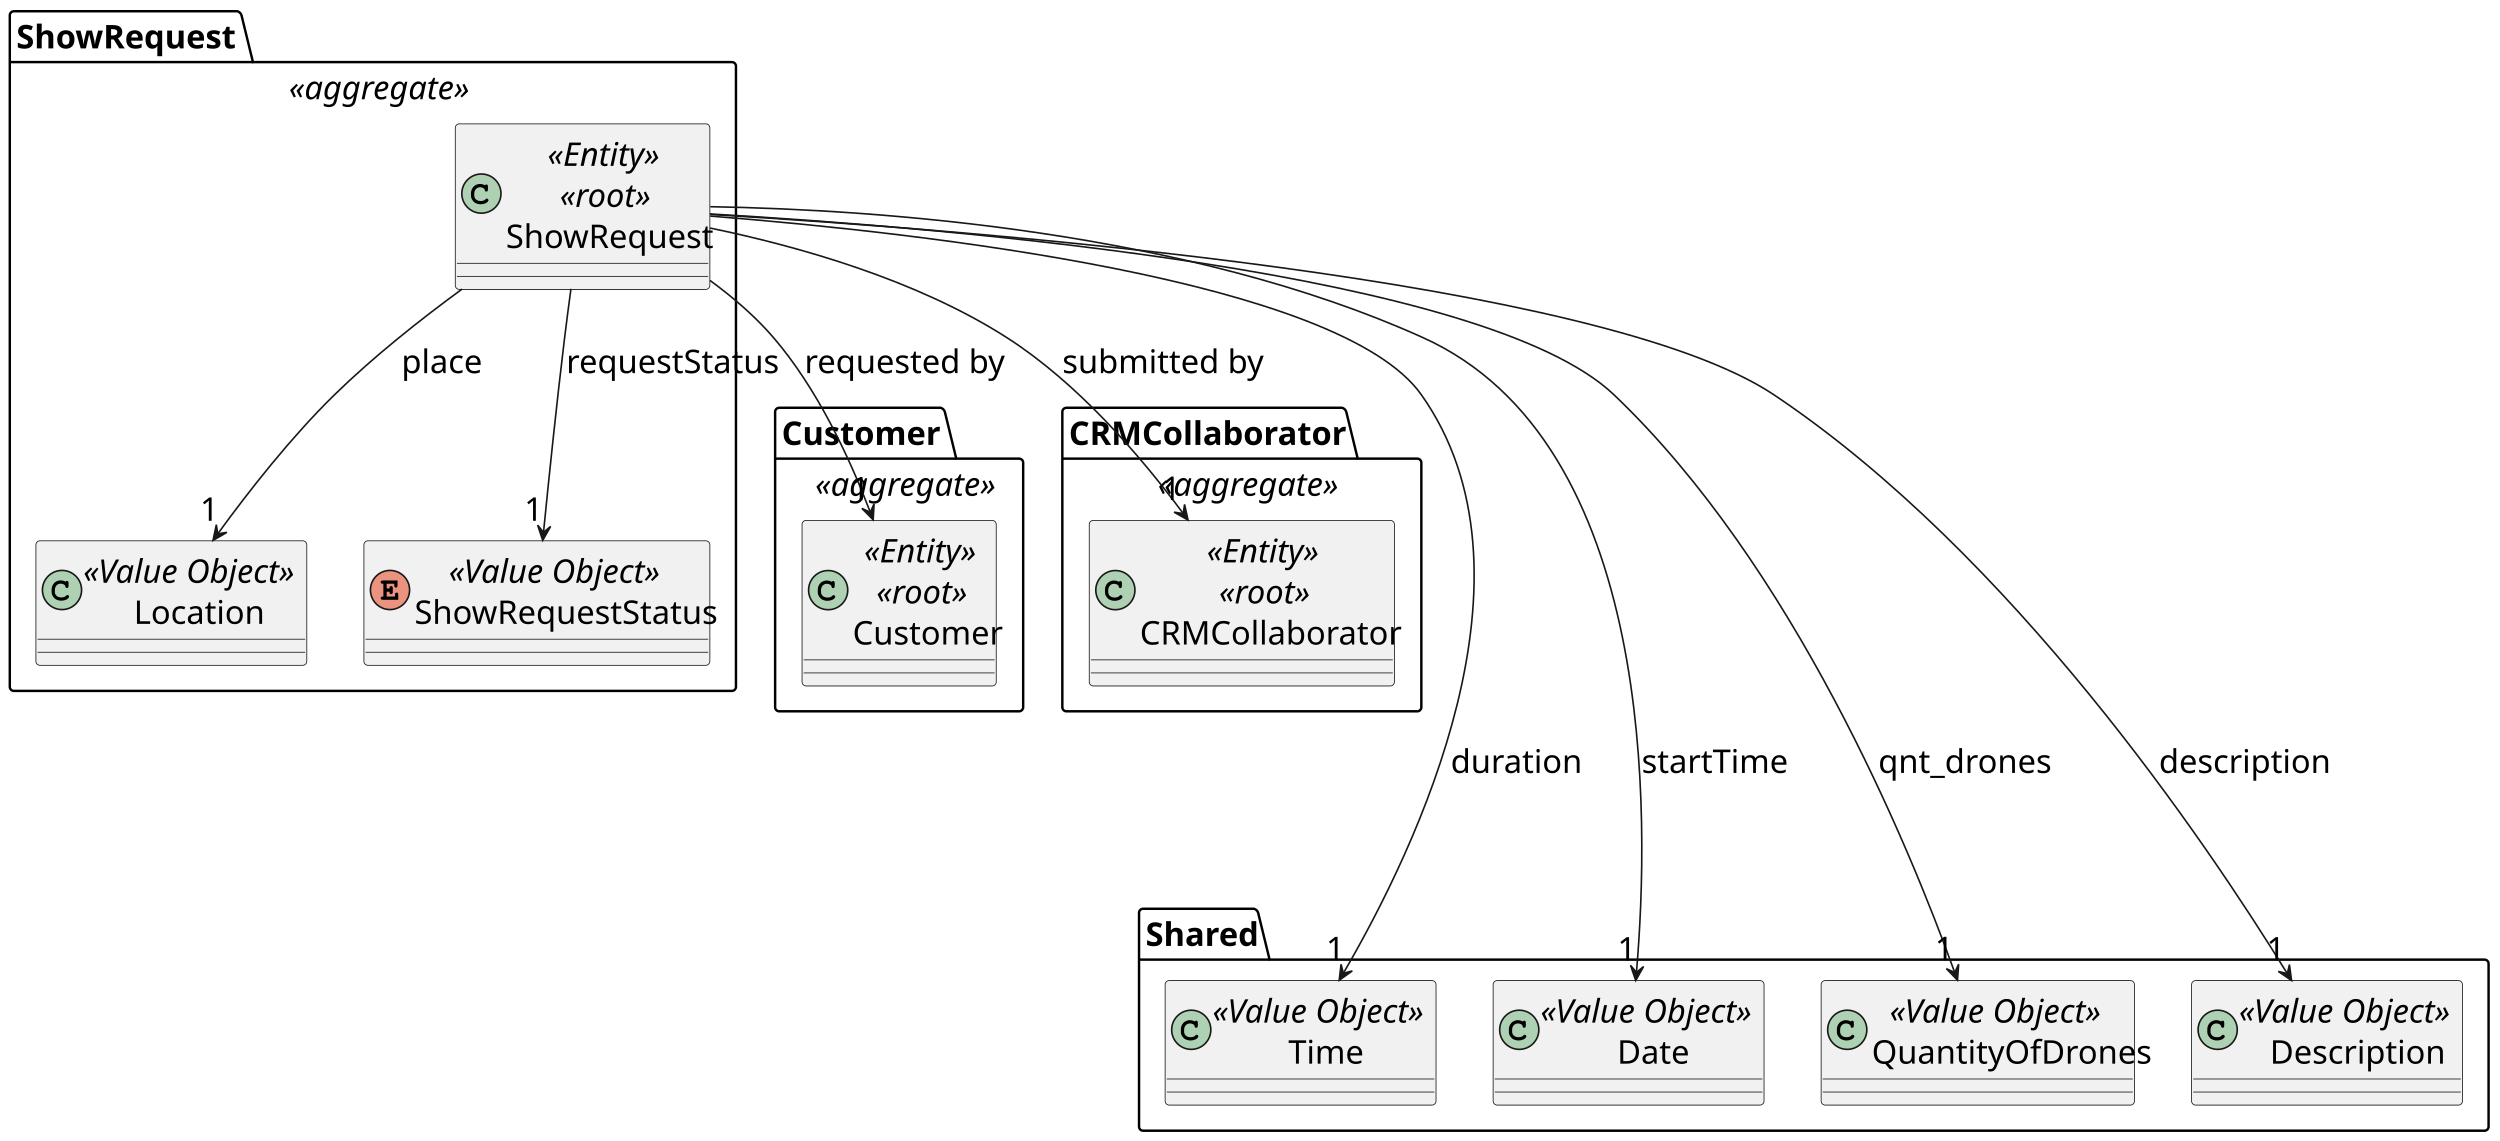
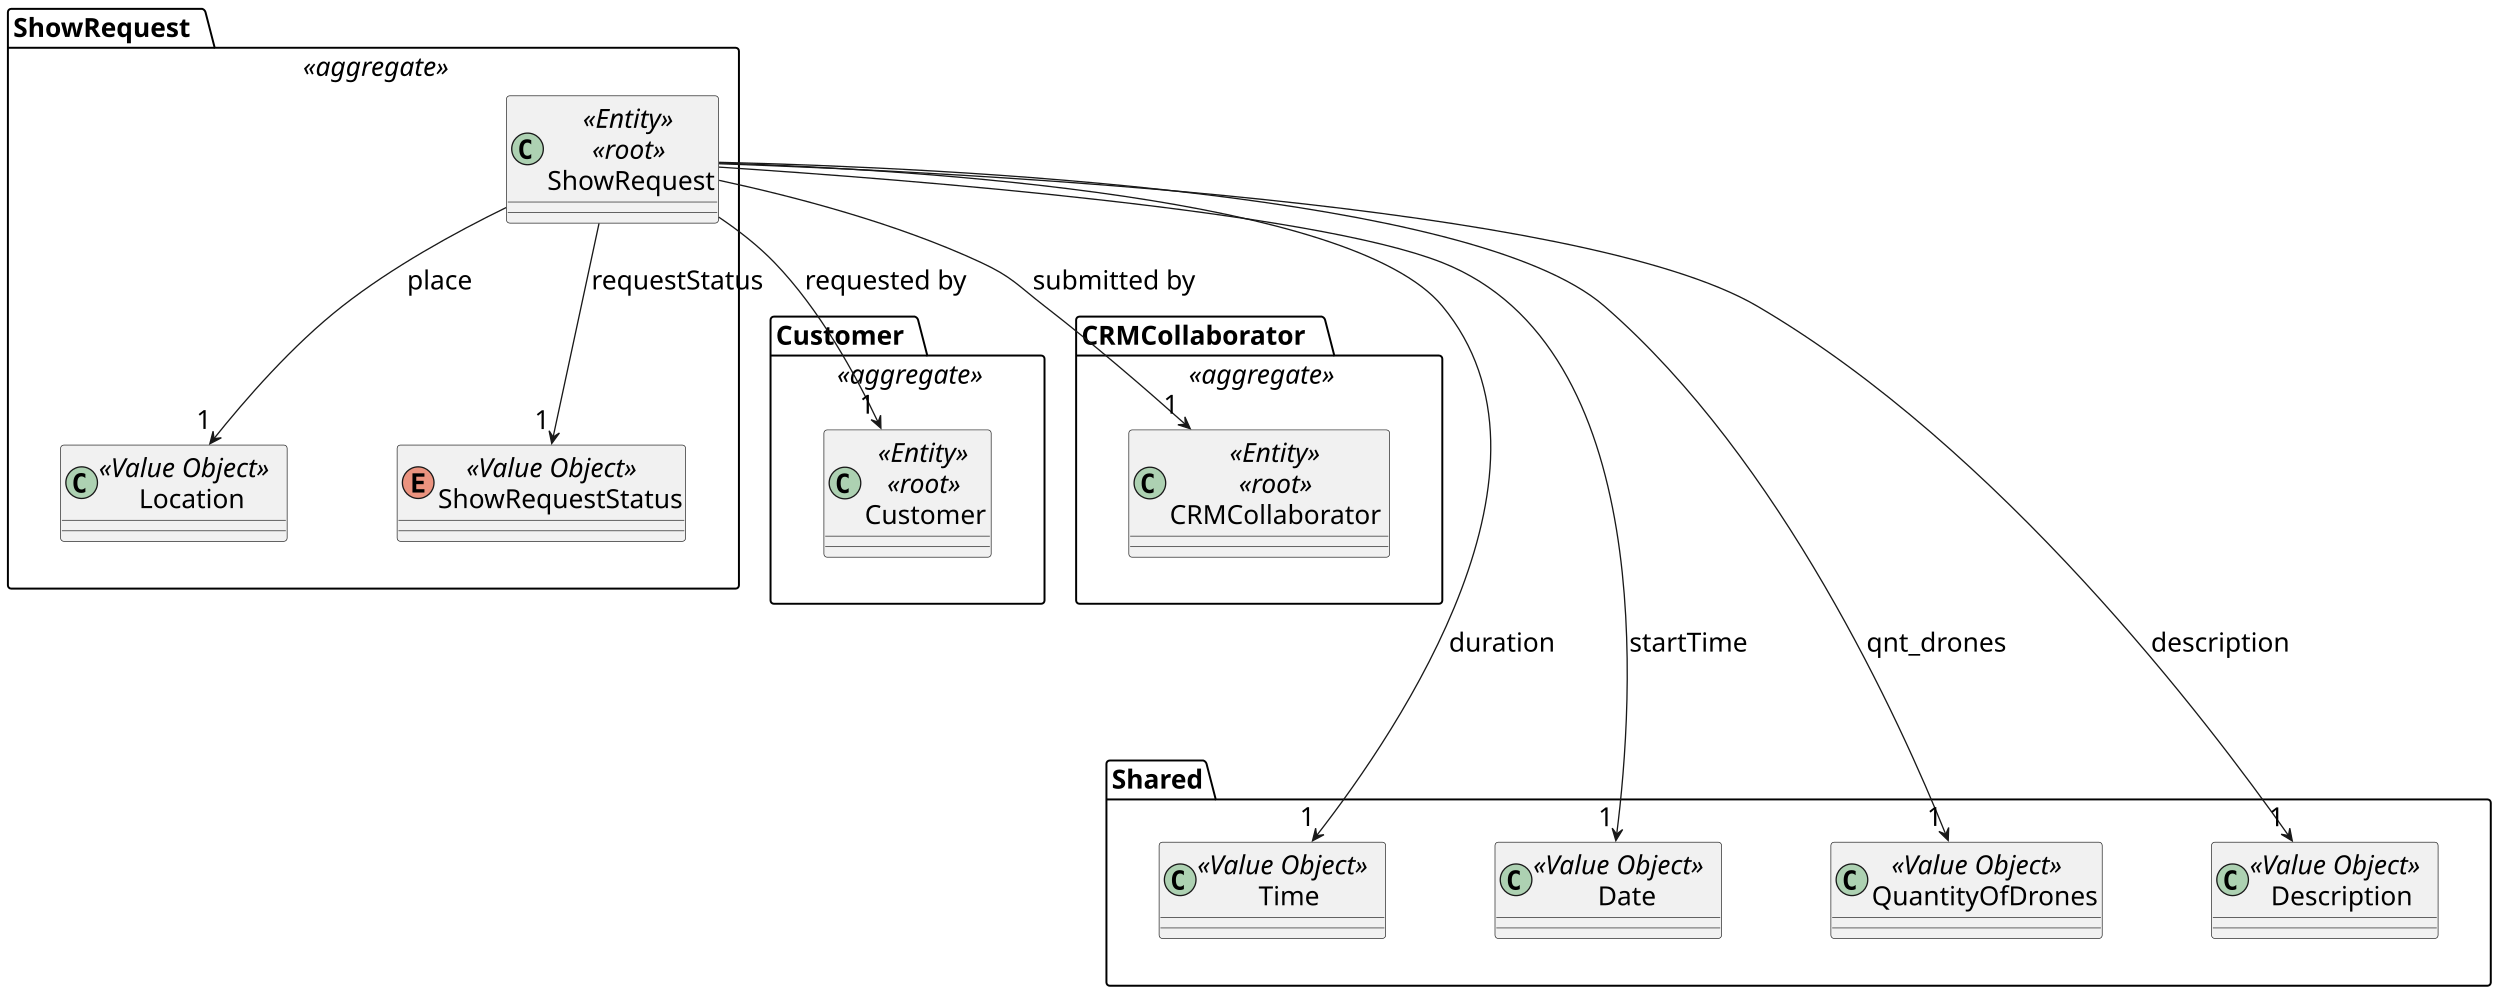
- <svg xmlns="http://www.w3.org/2000/svg" contentStyleType="text/css" height="699px" preserveAspectRatio="none" style="width:1532px;height:699px;background:#FFFFFF;" version="1.1" viewBox="0 0 1532 699" width="1532px" zoomAndPan="magnify">
+ <svg xmlns="http://www.w3.org/2000/svg" contentStyleType="text/css" height="755px" preserveAspectRatio="none" style="width:1898px;height:755px;background:#FFFFFF;" version="1.1" viewBox="0 0 1898 755" width="1898px" zoomAndPan="magnify">
  <defs />
  <g>
    <g id="cluster_Customer ">
-       <path d="M477.5,249.894 L576.5,249.894 A3.75,3.75 0 0 1 579,252.394 L586,281.051 L624.5,281.051 A2.5,2.5 0 0 1 627,283.551 L627,433.394 A2.5,2.5 0 0 1 624.5,435.894 L477.5,435.894 A2.5,2.5 0 0 1 475,433.394 L475,252.394 A2.5,2.5 0 0 1 477.5,249.894 " fill="none" style="stroke:#000000;stroke-width:1.5;" />
-       <line style="stroke:#000000;stroke-width:1.5;" x1="475" x2="586" y1="281.051" y2="281.051" />
-       <text fill="#000000" font-family="sans-serif" font-size="20" font-weight="bold" lengthAdjust="spacing" textLength="92" x="479" y="272.656">Customer</text>
-       <text fill="#000000" font-family="sans-serif" font-size="20" font-style="italic" lengthAdjust="spacing" textLength="111" x="499.5" y="303.812">«aggregate»</text>
+       <path d="M587.5,240.379 L694.5,240.379 A3.75,3.75 0 0 1 697,242.879 L704,269.933 L790.5,269.933 A2.5,2.5 0 0 1 793,272.433 L793,455.879 A2.5,2.5 0 0 1 790.5,458.379 L587.5,458.379 A2.5,2.5 0 0 1 585,455.879 L585,242.879 A2.5,2.5 0 0 1 587.5,240.379 " fill="none" style="stroke:#000000;stroke-width:1.5;" />
+       <line style="stroke:#000000;stroke-width:1.5;" x1="585" x2="704" y1="269.933" y2="269.933" />
+       <text fill="#000000" font-family="sans-serif" font-size="20" font-weight="bold" lengthAdjust="spacing" textLength="99" x="589" y="261.715">Customer</text>
+       <text fill="#000000" font-family="sans-serif" font-size="20" font-style="italic" lengthAdjust="spacing" textLength="115" x="635.5" y="291.269">«aggregate»</text>
    </g>
    <g id="cluster_CRMCollaborator ">
-       <path d="M653.5,249.894 L822.5,249.894 A3.75,3.75 0 0 1 825,252.394 L832,281.051 L868.5,281.051 A2.5,2.5 0 0 1 871,283.551 L871,433.394 A2.5,2.5 0 0 1 868.5,435.894 L653.5,435.894 A2.5,2.5 0 0 1 651,433.394 L651,252.394 A2.5,2.5 0 0 1 653.5,249.894 " fill="none" style="stroke:#000000;stroke-width:1.5;" />
-       <line style="stroke:#000000;stroke-width:1.5;" x1="651" x2="832" y1="281.051" y2="281.051" />
-       <text fill="#000000" font-family="sans-serif" font-size="20" font-weight="bold" lengthAdjust="spacing" textLength="162" x="655" y="272.656">CRMCollaborator</text>
-       <text fill="#000000" font-family="sans-serif" font-size="20" font-style="italic" lengthAdjust="spacing" textLength="111" x="709.5" y="303.812">«aggregate»</text>
+       <path d="M819.5,240.379 L1003.5,240.379 A3.75,3.75 0 0 1 1006,242.879 L1013,269.933 L1092.5,269.933 A2.5,2.5 0 0 1 1095,272.433 L1095,455.879 A2.5,2.5 0 0 1 1092.5,458.379 L819.5,458.379 A2.5,2.5 0 0 1 817,455.879 L817,242.879 A2.5,2.5 0 0 1 819.5,240.379 " fill="none" style="stroke:#000000;stroke-width:1.5;" />
+       <line style="stroke:#000000;stroke-width:1.5;" x1="817" x2="1013" y1="269.933" y2="269.933" />
+       <text fill="#000000" font-family="sans-serif" font-size="20" font-weight="bold" lengthAdjust="spacing" textLength="176" x="821" y="261.715">CRMCollaborator</text>
+       <text fill="#000000" font-family="sans-serif" font-size="20" font-style="italic" lengthAdjust="spacing" textLength="115" x="902.5" y="291.269">«aggregate»</text>
    </g>
    <g id="cluster_ShowRequest ">
-       <path d="M8.5,6.894 L145.5,6.894 A3.75,3.75 0 0 1 148,9.395 L155,38.051 L448.5,38.051 A2.5,2.5 0 0 1 451,40.551 L451,420.894 A2.5,2.5 0 0 1 448.5,423.394 L8.5,423.394 A2.5,2.5 0 0 1 6,420.894 L6,9.395 A2.5,2.5 0 0 1 8.5,6.894 " fill="none" style="stroke:#000000;stroke-width:1.5;" />
-       <line style="stroke:#000000;stroke-width:1.5;" x1="6" x2="155" y1="38.051" y2="38.051" />
-       <text fill="#000000" font-family="sans-serif" font-size="20" font-weight="bold" lengthAdjust="spacing" textLength="130" x="10" y="29.656">ShowRequest</text>
-       <text fill="#000000" font-family="sans-serif" font-size="20" font-style="italic" lengthAdjust="spacing" textLength="111" x="177" y="60.812">«aggregate»</text>
+       <path d="M8.5,6.719 L153.5,6.719 A3.75,3.75 0 0 1 156,9.219 L163,36.273 L558.5,36.273 A2.5,2.5 0 0 1 561,38.773 L561,444.379 A2.5,2.5 0 0 1 558.5,446.879 L8.5,446.879 A2.5,2.5 0 0 1 6,444.379 L6,9.219 A2.5,2.5 0 0 1 8.5,6.719 " fill="none" style="stroke:#000000;stroke-width:1.5;" />
+       <line style="stroke:#000000;stroke-width:1.5;" x1="6" x2="163" y1="36.273" y2="36.273" />
+       <text fill="#000000" font-family="sans-serif" font-size="20" font-weight="bold" lengthAdjust="spacing" textLength="137" x="10" y="28.055">ShowRequest</text>
+       <text fill="#000000" font-family="sans-serif" font-size="20" font-style="italic" lengthAdjust="spacing" textLength="115" x="230" y="57.609">«aggregate»</text>
    </g>
    <g id="cluster_Shared">
-       <path d="M700.5,556.894 L768.5,556.894 A3.75,3.75 0 0 1 771,559.394 L778,588.051 L1522.5,588.051 A2.5,2.5 0 0 1 1525,590.551 L1525,690.394 A2.5,2.5 0 0 1 1522.5,692.894 L700.5,692.894 A2.5,2.5 0 0 1 698,690.394 L698,559.394 A2.5,2.5 0 0 1 700.5,556.894 " fill="none" style="stroke:#000000;stroke-width:1.5;" />
-       <line style="stroke:#000000;stroke-width:1.5;" x1="698" x2="778" y1="588.051" y2="588.051" />
-       <text fill="#000000" font-family="sans-serif" font-size="20" font-weight="bold" lengthAdjust="spacing" textLength="67" x="702" y="579.656">Shared</text>
+       <path d="M842.5,577.379 L913.5,577.379 A3.75,3.75 0 0 1 916,579.879 L923,606.933 L1888.5,606.933 A2.5,2.5 0 0 1 1891,609.433 L1891,745.879 A2.5,2.5 0 0 1 1888.5,748.379 L842.5,748.379 A2.5,2.5 0 0 1 840,745.879 L840,579.879 A2.5,2.5 0 0 1 842.5,577.379 " fill="none" style="stroke:#000000;stroke-width:1.5;" />
+       <line style="stroke:#000000;stroke-width:1.5;" x1="840" x2="923" y1="606.933" y2="606.933" />
+       <text fill="#000000" font-family="sans-serif" font-size="20" font-weight="bold" lengthAdjust="spacing" textLength="70" x="844" y="598.715">Shared</text>
    </g>
    <g id="elem_Customer">
-       <rect codeLine="3" fill="#F1F1F1" height="101.469" id="Customer" rx="2.5" ry="2.5" style="stroke:#181818;stroke-width:0.5;" width="119" x="491.5" y="318.894" />
-       <ellipse cx="507.5" cy="361.629" fill="#ADD1B2" rx="12" ry="12" style="stroke:#181818;stroke-width:1.0;" />
-       <path d="M509.641,356.551 Q509.828,356.301 510.047,356.176 Q510.266,356.035 510.516,356.035 Q510.953,356.035 511.234,356.348 Q511.516,356.644 511.516,357.363 L511.516,359.066 Q511.516,359.785 511.234,360.098 Q510.953,360.41 510.516,360.41 Q510.125,360.41 509.875,360.176 Q509.625,359.957 509.516,359.348 Q509.453,358.926 509.234,358.707 Q508.844,358.269 508.125,358.004 Q507.406,357.738 506.688,357.738 Q505.781,357.738 505.031,358.129 Q504.281,358.519 503.703,359.41 Q503.125,360.285 503.125,361.488 L503.125,362.785 Q503.125,364.238 504.172,365.207 Q505.234,366.176 507.094,366.176 Q508.203,366.176 508.984,365.863 Q509.422,365.691 509.938,365.176 Q510.25,364.863 510.422,364.769 Q510.594,364.676 510.828,364.676 Q511.219,364.676 511.516,364.988 Q511.828,365.285 511.828,365.691 Q511.828,366.098 511.422,366.566 Q510.828,367.254 509.891,367.644 Q508.625,368.176 507.109,368.176 Q505.328,368.176 503.906,367.441 Q502.75,366.848 501.938,365.582 Q501.125,364.316 501.125,362.832 L501.125,361.473 Q501.125,359.91 501.844,358.566 Q502.578,357.207 503.859,356.473 Q505.156,355.738 506.609,355.738 Q507.469,355.738 508.219,355.941 Q508.984,356.144 509.641,356.551 Z " fill="#000000" />
-       <text fill="#000000" font-family="sans-serif" font-size="20" font-style="italic" lengthAdjust="spacing" textLength="71" x="529.5" y="344.656">«Entity»</text>
-       <text fill="#000000" font-family="sans-serif" font-size="20" font-style="italic" lengthAdjust="spacing" textLength="56" x="537" y="369.812">«root»</text>
-       <text fill="#000000" font-family="sans-serif" font-size="20" lengthAdjust="spacing" textLength="85" x="522.5" y="394.969">Customer</text>
-       <line style="stroke:#181818;stroke-width:0.5;" x1="492.5" x2="609.5" y1="404.363" y2="404.363" />
-       <line style="stroke:#181818;stroke-width:0.5;" x1="492.5" x2="609.5" y1="412.363" y2="412.363" />
+       <rect codeLine="3" fill="#F1F1F1" height="96.664" id="Customer" rx="2.5" ry="2.5" style="stroke:#181818;stroke-width:0.5;" width="127" x="625.5" y="326.379" />
+       <ellipse cx="641.5" cy="366.711" fill="#ADD1B2" rx="12" ry="12" style="stroke:#181818;stroke-width:1.0;" />
+       <path d="M644.307,373.791 Q643.623,374.142 642.871,374.318 Q642.119,374.494 641.289,374.494 Q638.34,374.494 636.787,372.551 Q635.234,370.607 635.234,366.935 Q635.234,363.254 636.787,361.31 Q638.34,359.367 641.289,359.367 Q642.119,359.367 642.881,359.543 Q643.643,359.719 644.307,360.07 L644.307,363.273 Q643.564,362.59 642.866,362.272 Q642.168,361.955 641.426,361.955 Q639.844,361.955 639.038,363.21 Q638.232,364.465 638.232,366.935 Q638.232,369.396 639.038,370.651 Q639.844,371.906 641.426,371.906 Q642.168,371.906 642.866,371.589 Q643.564,371.271 644.307,370.588 Z " fill="#000000" />
+       <text fill="#000000" font-family="sans-serif" font-size="20" font-style="italic" lengthAdjust="spacing" textLength="73" x="666.5" y="350.715">«Entity»</text>
+       <text fill="#000000" font-family="sans-serif" font-size="20" font-style="italic" lengthAdjust="spacing" textLength="59" x="673.5" y="374.269">«root»</text>
+       <text fill="#000000" font-family="sans-serif" font-size="20" lengthAdjust="spacing" textLength="93" x="656.5" y="397.824">Customer</text>
+       <line style="stroke:#181818;stroke-width:0.5;" x1="626.5" x2="751.5" y1="407.043" y2="407.043" />
+       <line style="stroke:#181818;stroke-width:0.5;" x1="626.5" x2="751.5" y1="415.043" y2="415.043" />
    </g>
    <g id="elem_CRMCollaborator">
-       <rect codeLine="10" fill="#F1F1F1" height="101.469" id="CRMCollaborator" rx="2.5" ry="2.5" style="stroke:#181818;stroke-width:0.5;" width="187" x="667.5" y="318.894" />
-       <ellipse cx="683.5" cy="361.629" fill="#ADD1B2" rx="12" ry="12" style="stroke:#181818;stroke-width:1.0;" />
-       <path d="M685.641,356.551 Q685.828,356.301 686.047,356.176 Q686.266,356.035 686.516,356.035 Q686.953,356.035 687.234,356.348 Q687.516,356.644 687.516,357.363 L687.516,359.066 Q687.516,359.785 687.234,360.098 Q686.953,360.41 686.516,360.41 Q686.125,360.41 685.875,360.176 Q685.625,359.957 685.516,359.348 Q685.453,358.926 685.234,358.707 Q684.844,358.269 684.125,358.004 Q683.406,357.738 682.688,357.738 Q681.781,357.738 681.031,358.129 Q680.281,358.519 679.703,359.41 Q679.125,360.285 679.125,361.488 L679.125,362.785 Q679.125,364.238 680.172,365.207 Q681.234,366.176 683.094,366.176 Q684.203,366.176 684.984,365.863 Q685.422,365.691 685.938,365.176 Q686.25,364.863 686.422,364.769 Q686.594,364.676 686.828,364.676 Q687.219,364.676 687.516,364.988 Q687.828,365.285 687.828,365.691 Q687.828,366.098 687.422,366.566 Q686.828,367.254 685.891,367.644 Q684.625,368.176 683.109,368.176 Q681.328,368.176 679.906,367.441 Q678.75,366.848 677.938,365.582 Q677.125,364.316 677.125,362.832 L677.125,361.473 Q677.125,359.91 677.844,358.566 Q678.578,357.207 679.859,356.473 Q681.156,355.738 682.609,355.738 Q683.469,355.738 684.219,355.941 Q684.984,356.144 685.641,356.551 Z " fill="#000000" />
-       <text fill="#000000" font-family="sans-serif" font-size="20" font-style="italic" lengthAdjust="spacing" textLength="71" x="739.5" y="344.656">«Entity»</text>
-       <text fill="#000000" font-family="sans-serif" font-size="20" font-style="italic" lengthAdjust="spacing" textLength="56" x="747" y="369.812">«root»</text>
-       <text fill="#000000" font-family="sans-serif" font-size="20" lengthAdjust="spacing" textLength="153" x="698.5" y="394.969">CRMCollaborator</text>
-       <line style="stroke:#181818;stroke-width:0.5;" x1="668.5" x2="853.5" y1="404.363" y2="404.363" />
-       <line style="stroke:#181818;stroke-width:0.5;" x1="668.5" x2="853.5" y1="412.363" y2="412.363" />
+       <rect codeLine="10" fill="#F1F1F1" height="96.664" id="CRMCollaborator" rx="2.5" ry="2.5" style="stroke:#181818;stroke-width:0.5;" width="198" x="857" y="326.379" />
+       <ellipse cx="873" cy="366.711" fill="#ADD1B2" rx="12" ry="12" style="stroke:#181818;stroke-width:1.0;" />
+       <path d="M875.807,373.791 Q875.123,374.142 874.371,374.318 Q873.619,374.494 872.789,374.494 Q869.84,374.494 868.287,372.551 Q866.734,370.607 866.734,366.935 Q866.734,363.254 868.287,361.31 Q869.84,359.367 872.789,359.367 Q873.619,359.367 874.381,359.543 Q875.143,359.719 875.807,360.07 L875.807,363.273 Q875.064,362.59 874.366,362.272 Q873.668,361.955 872.926,361.955 Q871.344,361.955 870.538,363.21 Q869.732,364.465 869.732,366.935 Q869.732,369.396 870.538,370.651 Q871.344,371.906 872.926,371.906 Q873.668,371.906 874.366,371.589 Q875.064,371.271 875.807,370.588 Z " fill="#000000" />
+       <text fill="#000000" font-family="sans-serif" font-size="20" font-style="italic" lengthAdjust="spacing" textLength="73" x="933.5" y="350.715">«Entity»</text>
+       <text fill="#000000" font-family="sans-serif" font-size="20" font-style="italic" lengthAdjust="spacing" textLength="59" x="940.5" y="374.269">«root»</text>
+       <text fill="#000000" font-family="sans-serif" font-size="20" lengthAdjust="spacing" textLength="164" x="888" y="397.824">CRMCollaborator</text>
+       <line style="stroke:#181818;stroke-width:0.5;" x1="858" x2="1054" y1="407.043" y2="407.043" />
+       <line style="stroke:#181818;stroke-width:0.5;" x1="858" x2="1054" y1="415.043" y2="415.043" />
    </g>
    <g id="elem_Location">
-       <rect codeLine="16" fill="#F1F1F1" height="76.312" id="Location" rx="2.5" ry="2.5" style="stroke:#181818;stroke-width:0.5;" width="166" x="22" y="331.394" />
-       <ellipse cx="38" cy="361.551" fill="#ADD1B2" rx="12" ry="12" style="stroke:#181818;stroke-width:1.0;" />
-       <path d="M40.141,356.473 Q40.328,356.223 40.547,356.098 Q40.766,355.957 41.016,355.957 Q41.453,355.957 41.734,356.269 Q42.016,356.566 42.016,357.285 L42.016,358.988 Q42.016,359.707 41.734,360.019 Q41.453,360.332 41.016,360.332 Q40.625,360.332 40.375,360.098 Q40.125,359.879 40.016,359.269 Q39.953,358.848 39.734,358.629 Q39.344,358.191 38.625,357.926 Q37.906,357.66 37.188,357.66 Q36.281,357.66 35.531,358.051 Q34.781,358.441 34.203,359.332 Q33.625,360.207 33.625,361.41 L33.625,362.707 Q33.625,364.16 34.672,365.129 Q35.734,366.098 37.594,366.098 Q38.703,366.098 39.484,365.785 Q39.922,365.613 40.438,365.098 Q40.75,364.785 40.922,364.691 Q41.094,364.598 41.328,364.598 Q41.719,364.598 42.016,364.91 Q42.328,365.207 42.328,365.613 Q42.328,366.019 41.922,366.488 Q41.328,367.176 40.391,367.566 Q39.125,368.098 37.609,368.098 Q35.828,368.098 34.406,367.363 Q33.25,366.769 32.438,365.504 Q31.625,364.238 31.625,362.754 L31.625,361.394 Q31.625,359.832 32.344,358.488 Q33.078,357.129 34.359,356.394 Q35.656,355.66 37.109,355.66 Q37.969,355.66 38.719,355.863 Q39.484,356.066 40.141,356.473 Z " fill="#000000" />
-       <text fill="#000000" font-family="sans-serif" font-size="20" font-style="italic" lengthAdjust="spacing" textLength="136" x="51" y="357.156">«Value Object»</text>
-       <text fill="#000000" font-family="sans-serif" font-size="20" lengthAdjust="spacing" textLength="74" x="82" y="382.312">Location</text>
-       <line style="stroke:#181818;stroke-width:0.5;" x1="23" x2="187" y1="391.707" y2="391.707" />
-       <line style="stroke:#181818;stroke-width:0.5;" x1="23" x2="187" y1="399.707" y2="399.707" />
+       <rect codeLine="16" fill="#F1F1F1" height="73.109" id="Location" rx="2.5" ry="2.5" style="stroke:#181818;stroke-width:0.5;" width="172" x="46" y="337.879" />
+       <ellipse cx="62" cy="366.433" fill="#ADD1B2" rx="12" ry="12" style="stroke:#181818;stroke-width:1.0;" />
+       <path d="M64.807,373.514 Q64.123,373.865 63.371,374.041 Q62.619,374.217 61.789,374.217 Q58.84,374.217 57.287,372.273 Q55.734,370.33 55.734,366.658 Q55.734,362.976 57.287,361.033 Q58.84,359.09 61.789,359.09 Q62.619,359.09 63.381,359.265 Q64.143,359.441 64.807,359.793 L64.807,362.996 Q64.064,362.312 63.366,361.995 Q62.668,361.678 61.926,361.678 Q60.344,361.678 59.538,362.933 Q58.732,364.187 58.732,366.658 Q58.732,369.119 59.538,370.374 Q60.344,371.629 61.926,371.629 Q62.668,371.629 63.366,371.311 Q64.064,370.994 64.807,370.31 Z " fill="#000000" />
+       <text fill="#000000" font-family="sans-serif" font-size="20" font-style="italic" lengthAdjust="spacing" textLength="142" x="75" y="362.215">«Value Object»</text>
+       <text fill="#000000" font-family="sans-serif" font-size="20" lengthAdjust="spacing" textLength="81" x="105.5" y="385.769">Location</text>
+       <line style="stroke:#181818;stroke-width:0.5;" x1="47" x2="217" y1="394.988" y2="394.988" />
+       <line style="stroke:#181818;stroke-width:0.5;" x1="47" x2="217" y1="402.988" y2="402.988" />
    </g>
    <g id="elem_ShowRequestStatus">
-       <rect codeLine="19" fill="#F1F1F1" height="76.312" id="ShowRequestStatus" rx="2.5" ry="2.5" style="stroke:#181818;stroke-width:0.5;" width="212" x="223" y="331.394" />
-       <ellipse cx="239" cy="361.551" fill="#EB937F" rx="12" ry="12" style="stroke:#181818;stroke-width:1.0;" />
-       <path d="M236.953,362.613 L236.953,365.551 L242.047,365.551 L242.047,364.457 Q242.047,363.738 242.328,363.441 Q242.609,363.129 243.062,363.129 Q243.5,363.129 243.781,363.441 Q244.062,363.738 244.062,364.457 L244.062,367.551 L234.625,367.551 Q233.906,367.551 233.594,367.269 Q233.297,366.988 233.297,366.551 Q233.297,366.098 233.609,365.832 Q233.922,365.551 234.625,365.551 L234.938,365.551 L234.938,357.723 L234.625,357.723 Q233.906,357.723 233.594,357.441 Q233.297,357.16 233.297,356.707 Q233.297,356.254 233.594,355.988 Q233.906,355.707 234.625,355.707 L243.609,355.707 L243.609,358.754 Q243.609,359.473 243.328,359.785 Q243.062,360.082 242.625,360.082 Q242.172,360.082 241.891,359.785 Q241.609,359.488 241.609,358.754 L241.609,357.723 L236.953,357.723 L236.953,360.613 L238.703,360.613 Q238.703,359.832 238.844,359.598 Q239.156,359.129 239.703,359.129 Q240.156,359.129 240.422,359.441 Q240.703,359.738 240.703,360.457 L240.703,362.769 Q240.703,363.426 240.547,363.644 Q240.234,364.098 239.703,364.098 Q239.156,364.098 238.844,363.629 Q238.703,363.394 238.703,362.613 L236.953,362.613 Z " fill="#000000" />
-       <text fill="#000000" font-family="sans-serif" font-size="20" font-style="italic" lengthAdjust="spacing" textLength="136" x="275" y="357.156">«Value Object»</text>
-       <text fill="#000000" font-family="sans-serif" font-size="20" lengthAdjust="spacing" textLength="178" x="254" y="382.312">ShowRequestStatus</text>
-       <line style="stroke:#181818;stroke-width:0.5;" x1="224" x2="434" y1="391.707" y2="391.707" />
-       <line style="stroke:#181818;stroke-width:0.5;" x1="224" x2="434" y1="399.707" y2="399.707" />
+       <rect codeLine="19" fill="#F1F1F1" height="73.109" id="ShowRequestStatus" rx="2.5" ry="2.5" style="stroke:#181818;stroke-width:0.5;" width="219" x="301.5" y="337.879" />
+       <ellipse cx="317.5" cy="366.433" fill="#EB937F" rx="12" ry="12" style="stroke:#181818;stroke-width:1.0;" />
+       <path d="M322.223,373.933 L313.141,373.933 L313.141,359.353 L322.223,359.353 L322.223,361.892 L316.022,361.892 L316.022,365.037 L321.637,365.037 L321.637,367.576 L316.022,367.576 L316.022,371.394 L322.223,371.394 Z " fill="#000000" />
+       <text fill="#000000" font-family="sans-serif" font-size="20" font-style="italic" lengthAdjust="spacing" textLength="142" x="354" y="362.215">«Value Object»</text>
+       <text fill="#000000" font-family="sans-serif" font-size="20" lengthAdjust="spacing" textLength="185" x="332.5" y="385.769">ShowRequestStatus</text>
+       <line style="stroke:#181818;stroke-width:0.5;" x1="302.5" x2="519.5" y1="394.988" y2="394.988" />
+       <line style="stroke:#181818;stroke-width:0.5;" x1="302.5" x2="519.5" y1="402.988" y2="402.988" />
    </g>
    <g id="elem_ShowRequest">
-       <rect codeLine="22" fill="#F1F1F1" height="101.469" id="ShowRequest" rx="2.5" ry="2.5" style="stroke:#181818;stroke-width:0.5;" width="156" x="279" y="75.894" />
-       <ellipse cx="295" cy="118.629" fill="#ADD1B2" rx="12" ry="12" style="stroke:#181818;stroke-width:1.0;" />
-       <path d="M297.141,113.551 Q297.328,113.301 297.547,113.176 Q297.766,113.035 298.016,113.035 Q298.453,113.035 298.734,113.348 Q299.016,113.644 299.016,114.363 L299.016,116.066 Q299.016,116.785 298.734,117.098 Q298.453,117.41 298.016,117.41 Q297.625,117.41 297.375,117.176 Q297.125,116.957 297.016,116.348 Q296.953,115.926 296.734,115.707 Q296.344,115.269 295.625,115.004 Q294.906,114.738 294.188,114.738 Q293.281,114.738 292.531,115.129 Q291.781,115.519 291.203,116.41 Q290.625,117.285 290.625,118.488 L290.625,119.785 Q290.625,121.238 291.672,122.207 Q292.734,123.176 294.594,123.176 Q295.703,123.176 296.484,122.863 Q296.922,122.691 297.438,122.176 Q297.75,121.863 297.922,121.769 Q298.094,121.676 298.328,121.676 Q298.719,121.676 299.016,121.988 Q299.328,122.285 299.328,122.691 Q299.328,123.098 298.922,123.566 Q298.328,124.254 297.391,124.644 Q296.125,125.176 294.609,125.176 Q292.828,125.176 291.406,124.441 Q290.25,123.848 289.438,122.582 Q288.625,121.316 288.625,119.832 L288.625,118.473 Q288.625,116.91 289.344,115.566 Q290.078,114.207 291.359,113.473 Q292.656,112.738 294.109,112.738 Q294.969,112.738 295.719,112.941 Q296.484,113.144 297.141,113.551 Z " fill="#000000" />
-       <text fill="#000000" font-family="sans-serif" font-size="20" font-style="italic" lengthAdjust="spacing" textLength="71" x="335.5" y="101.656">«Entity»</text>
-       <text fill="#000000" font-family="sans-serif" font-size="20" font-style="italic" lengthAdjust="spacing" textLength="56" x="343" y="126.812">«root»</text>
-       <text fill="#000000" font-family="sans-serif" font-size="20" lengthAdjust="spacing" textLength="122" x="310" y="151.969">ShowRequest</text>
-       <line style="stroke:#181818;stroke-width:0.5;" x1="280" x2="434" y1="161.363" y2="161.363" />
-       <line style="stroke:#181818;stroke-width:0.5;" x1="280" x2="434" y1="169.363" y2="169.363" />
+       <rect codeLine="22" fill="#F1F1F1" height="96.664" id="ShowRequest" rx="2.5" ry="2.5" style="stroke:#181818;stroke-width:0.5;" width="161" x="384.5" y="72.719" />
+       <ellipse cx="400.5" cy="113.051" fill="#ADD1B2" rx="12" ry="12" style="stroke:#181818;stroke-width:1.0;" />
+       <path d="M403.307,120.131 Q402.623,120.482 401.871,120.658 Q401.119,120.834 400.289,120.834 Q397.34,120.834 395.787,118.891 Q394.234,116.947 394.234,113.275 Q394.234,109.594 395.787,107.65 Q397.34,105.707 400.289,105.707 Q401.119,105.707 401.881,105.883 Q402.643,106.059 403.307,106.41 L403.307,109.613 Q402.565,108.93 401.866,108.612 Q401.168,108.295 400.426,108.295 Q398.844,108.295 398.038,109.55 Q397.232,110.805 397.232,113.275 Q397.232,115.736 398.038,116.991 Q398.844,118.246 400.426,118.246 Q401.168,118.246 401.866,117.929 Q402.565,117.611 403.307,116.928 Z " fill="#000000" />
+       <text fill="#000000" font-family="sans-serif" font-size="20" font-style="italic" lengthAdjust="spacing" textLength="73" x="442.5" y="97.055">«Entity»</text>
+       <text fill="#000000" font-family="sans-serif" font-size="20" font-style="italic" lengthAdjust="spacing" textLength="59" x="449.5" y="120.609">«root»</text>
+       <text fill="#000000" font-family="sans-serif" font-size="20" lengthAdjust="spacing" textLength="127" x="415.5" y="144.164">ShowRequest</text>
+       <line style="stroke:#181818;stroke-width:0.5;" x1="385.5" x2="544.5" y1="153.383" y2="153.383" />
+       <line style="stroke:#181818;stroke-width:0.5;" x1="385.5" x2="544.5" y1="161.383" y2="161.383" />
    </g>
    <g id="elem_Time">
-       <rect codeLine="34" fill="#F1F1F1" height="76.312" id="Time" rx="2.5" ry="2.5" style="stroke:#181818;stroke-width:0.5;" width="166" x="714" y="600.894" />
-       <ellipse cx="730" cy="631.051" fill="#ADD1B2" rx="12" ry="12" style="stroke:#181818;stroke-width:1.0;" />
-       <path d="M732.141,625.973 Q732.328,625.723 732.547,625.598 Q732.766,625.457 733.016,625.457 Q733.453,625.457 733.734,625.769 Q734.016,626.066 734.016,626.785 L734.016,628.488 Q734.016,629.207 733.734,629.519 Q733.453,629.832 733.016,629.832 Q732.625,629.832 732.375,629.598 Q732.125,629.379 732.016,628.769 Q731.953,628.348 731.734,628.129 Q731.344,627.691 730.625,627.426 Q729.906,627.16 729.188,627.16 Q728.281,627.16 727.531,627.551 Q726.781,627.941 726.203,628.832 Q725.625,629.707 725.625,630.91 L725.625,632.207 Q725.625,633.66 726.672,634.629 Q727.734,635.598 729.594,635.598 Q730.703,635.598 731.484,635.285 Q731.922,635.113 732.438,634.598 Q732.75,634.285 732.922,634.191 Q733.094,634.098 733.328,634.098 Q733.719,634.098 734.016,634.41 Q734.328,634.707 734.328,635.113 Q734.328,635.519 733.922,635.988 Q733.328,636.676 732.391,637.066 Q731.125,637.598 729.609,637.598 Q727.828,637.598 726.406,636.863 Q725.25,636.269 724.438,635.004 Q723.625,633.738 723.625,632.254 L723.625,630.894 Q723.625,629.332 724.344,627.988 Q725.078,626.629 726.359,625.894 Q727.656,625.16 729.109,625.16 Q729.969,625.16 730.719,625.363 Q731.484,625.566 732.141,625.973 Z " fill="#000000" />
-       <text fill="#000000" font-family="sans-serif" font-size="20" font-style="italic" lengthAdjust="spacing" textLength="136" x="743" y="626.656">«Value Object»</text>
-       <text fill="#000000" font-family="sans-serif" font-size="20" lengthAdjust="spacing" textLength="43" x="789.5" y="651.812">Time</text>
-       <line style="stroke:#181818;stroke-width:0.5;" x1="715" x2="879" y1="661.207" y2="661.207" />
-       <line style="stroke:#181818;stroke-width:0.5;" x1="715" x2="879" y1="669.207" y2="669.207" />
+       <rect codeLine="34" fill="#F1F1F1" height="73.109" id="Time" rx="2.5" ry="2.5" style="stroke:#181818;stroke-width:0.5;" width="172" x="880" y="639.379" />
+       <ellipse cx="896" cy="667.933" fill="#ADD1B2" rx="12" ry="12" style="stroke:#181818;stroke-width:1.0;" />
+       <path d="M898.807,675.014 Q898.123,675.365 897.371,675.541 Q896.619,675.717 895.789,675.717 Q892.84,675.717 891.287,673.773 Q889.734,671.83 889.734,668.158 Q889.734,664.476 891.287,662.533 Q892.84,660.59 895.789,660.59 Q896.619,660.59 897.381,660.765 Q898.143,660.941 898.807,661.293 L898.807,664.496 Q898.064,663.812 897.366,663.495 Q896.668,663.178 895.926,663.178 Q894.344,663.178 893.538,664.433 Q892.732,665.687 892.732,668.158 Q892.732,670.619 893.538,671.874 Q894.344,673.129 895.926,673.129 Q896.668,673.129 897.366,672.811 Q898.064,672.494 898.807,671.81 Z " fill="#000000" />
+       <text fill="#000000" font-family="sans-serif" font-size="20" font-style="italic" lengthAdjust="spacing" textLength="142" x="909" y="663.715">«Value Object»</text>
+       <text fill="#000000" font-family="sans-serif" font-size="20" lengthAdjust="spacing" textLength="49" x="955.5" y="687.269">Time</text>
+       <line style="stroke:#181818;stroke-width:0.5;" x1="881" x2="1051" y1="696.488" y2="696.488" />
+       <line style="stroke:#181818;stroke-width:0.5;" x1="881" x2="1051" y1="704.488" y2="704.488" />
    </g>
    <g id="elem_Date">
-       <rect codeLine="37" fill="#F1F1F1" height="76.312" id="Date" rx="2.5" ry="2.5" style="stroke:#181818;stroke-width:0.5;" width="166" x="915" y="600.894" />
-       <ellipse cx="931" cy="631.051" fill="#ADD1B2" rx="12" ry="12" style="stroke:#181818;stroke-width:1.0;" />
-       <path d="M933.141,625.973 Q933.328,625.723 933.547,625.598 Q933.766,625.457 934.016,625.457 Q934.453,625.457 934.734,625.769 Q935.016,626.066 935.016,626.785 L935.016,628.488 Q935.016,629.207 934.734,629.519 Q934.453,629.832 934.016,629.832 Q933.625,629.832 933.375,629.598 Q933.125,629.379 933.016,628.769 Q932.953,628.348 932.734,628.129 Q932.344,627.691 931.625,627.426 Q930.906,627.16 930.188,627.16 Q929.281,627.16 928.531,627.551 Q927.781,627.941 927.203,628.832 Q926.625,629.707 926.625,630.91 L926.625,632.207 Q926.625,633.66 927.672,634.629 Q928.734,635.598 930.594,635.598 Q931.703,635.598 932.484,635.285 Q932.922,635.113 933.438,634.598 Q933.75,634.285 933.922,634.191 Q934.094,634.098 934.328,634.098 Q934.719,634.098 935.016,634.41 Q935.328,634.707 935.328,635.113 Q935.328,635.519 934.922,635.988 Q934.328,636.676 933.391,637.066 Q932.125,637.598 930.609,637.598 Q928.828,637.598 927.406,636.863 Q926.25,636.269 925.438,635.004 Q924.625,633.738 924.625,632.254 L924.625,630.894 Q924.625,629.332 925.344,627.988 Q926.078,626.629 927.359,625.894 Q928.656,625.16 930.109,625.16 Q930.969,625.16 931.719,625.363 Q932.484,625.566 933.141,625.973 Z " fill="#000000" />
-       <text fill="#000000" font-family="sans-serif" font-size="20" font-style="italic" lengthAdjust="spacing" textLength="136" x="944" y="626.656">«Value Object»</text>
-       <text fill="#000000" font-family="sans-serif" font-size="20" lengthAdjust="spacing" textLength="42" x="991" y="651.812">Date</text>
-       <line style="stroke:#181818;stroke-width:0.5;" x1="916" x2="1080" y1="661.207" y2="661.207" />
-       <line style="stroke:#181818;stroke-width:0.5;" x1="916" x2="1080" y1="669.207" y2="669.207" />
+       <rect codeLine="37" fill="#F1F1F1" height="73.109" id="Date" rx="2.5" ry="2.5" style="stroke:#181818;stroke-width:0.5;" width="172" x="1135" y="639.379" />
+       <ellipse cx="1151" cy="667.933" fill="#ADD1B2" rx="12" ry="12" style="stroke:#181818;stroke-width:1.0;" />
+       <path d="M1153.807,675.014 Q1153.123,675.365 1152.371,675.541 Q1151.619,675.717 1150.789,675.717 Q1147.84,675.717 1146.287,673.773 Q1144.734,671.83 1144.734,668.158 Q1144.734,664.476 1146.287,662.533 Q1147.84,660.59 1150.789,660.59 Q1151.619,660.59 1152.381,660.765 Q1153.143,660.941 1153.807,661.293 L1153.807,664.496 Q1153.064,663.812 1152.366,663.495 Q1151.668,663.178 1150.926,663.178 Q1149.344,663.178 1148.538,664.433 Q1147.732,665.687 1147.732,668.158 Q1147.732,670.619 1148.538,671.874 Q1149.344,673.129 1150.926,673.129 Q1151.668,673.129 1152.366,672.811 Q1153.064,672.494 1153.807,671.81 Z " fill="#000000" />
+       <text fill="#000000" font-family="sans-serif" font-size="20" font-style="italic" lengthAdjust="spacing" textLength="142" x="1164" y="663.715">«Value Object»</text>
+       <text fill="#000000" font-family="sans-serif" font-size="20" lengthAdjust="spacing" textLength="44" x="1213" y="687.269">Date</text>
+       <line style="stroke:#181818;stroke-width:0.5;" x1="1136" x2="1306" y1="696.488" y2="696.488" />
+       <line style="stroke:#181818;stroke-width:0.5;" x1="1136" x2="1306" y1="704.488" y2="704.488" />
    </g>
    <g id="elem_QuantityOfDrones">
-       <rect codeLine="40" fill="#F1F1F1" height="76.312" id="QuantityOfDrones" rx="2.5" ry="2.5" style="stroke:#181818;stroke-width:0.5;" width="192" x="1116" y="600.894" />
-       <ellipse cx="1132" cy="631.051" fill="#ADD1B2" rx="12" ry="12" style="stroke:#181818;stroke-width:1.0;" />
-       <path d="M1134.141,625.973 Q1134.328,625.723 1134.547,625.598 Q1134.766,625.457 1135.016,625.457 Q1135.453,625.457 1135.734,625.769 Q1136.016,626.066 1136.016,626.785 L1136.016,628.488 Q1136.016,629.207 1135.734,629.519 Q1135.453,629.832 1135.016,629.832 Q1134.625,629.832 1134.375,629.598 Q1134.125,629.379 1134.016,628.769 Q1133.953,628.348 1133.734,628.129 Q1133.344,627.691 1132.625,627.426 Q1131.906,627.16 1131.188,627.16 Q1130.281,627.16 1129.531,627.551 Q1128.781,627.941 1128.203,628.832 Q1127.625,629.707 1127.625,630.91 L1127.625,632.207 Q1127.625,633.66 1128.672,634.629 Q1129.734,635.598 1131.594,635.598 Q1132.703,635.598 1133.484,635.285 Q1133.922,635.113 1134.438,634.598 Q1134.75,634.285 1134.922,634.191 Q1135.094,634.098 1135.328,634.098 Q1135.719,634.098 1136.016,634.41 Q1136.328,634.707 1136.328,635.113 Q1136.328,635.519 1135.922,635.988 Q1135.328,636.676 1134.391,637.066 Q1133.125,637.598 1131.609,637.598 Q1129.828,637.598 1128.406,636.863 Q1127.25,636.269 1126.438,635.004 Q1125.625,633.738 1125.625,632.254 L1125.625,630.894 Q1125.625,629.332 1126.344,627.988 Q1127.078,626.629 1128.359,625.894 Q1129.656,625.16 1131.109,625.16 Q1131.969,625.16 1132.719,625.363 Q1133.484,625.566 1134.141,625.973 Z " fill="#000000" />
-       <text fill="#000000" font-family="sans-serif" font-size="20" font-style="italic" lengthAdjust="spacing" textLength="136" x="1158" y="626.656">«Value Object»</text>
-       <text fill="#000000" font-family="sans-serif" font-size="20" lengthAdjust="spacing" textLength="158" x="1147" y="651.812">QuantityOfDrones</text>
-       <line style="stroke:#181818;stroke-width:0.5;" x1="1117" x2="1307" y1="661.207" y2="661.207" />
-       <line style="stroke:#181818;stroke-width:0.5;" x1="1117" x2="1307" y1="669.207" y2="669.207" />
+       <rect codeLine="40" fill="#F1F1F1" height="73.109" id="QuantityOfDrones" rx="2.5" ry="2.5" style="stroke:#181818;stroke-width:0.5;" width="206" x="1390" y="639.379" />
+       <ellipse cx="1406" cy="667.933" fill="#ADD1B2" rx="12" ry="12" style="stroke:#181818;stroke-width:1.0;" />
+       <path d="M1408.807,675.014 Q1408.123,675.365 1407.371,675.541 Q1406.619,675.717 1405.789,675.717 Q1402.84,675.717 1401.287,673.773 Q1399.734,671.83 1399.734,668.158 Q1399.734,664.476 1401.287,662.533 Q1402.84,660.59 1405.789,660.59 Q1406.619,660.59 1407.381,660.765 Q1408.143,660.941 1408.807,661.293 L1408.807,664.496 Q1408.064,663.812 1407.366,663.495 Q1406.668,663.178 1405.926,663.178 Q1404.344,663.178 1403.538,664.433 Q1402.732,665.687 1402.732,668.158 Q1402.732,670.619 1403.538,671.874 Q1404.344,673.129 1405.926,673.129 Q1406.668,673.129 1407.366,672.811 Q1408.064,672.494 1408.807,671.81 Z " fill="#000000" />
+       <text fill="#000000" font-family="sans-serif" font-size="20" font-style="italic" lengthAdjust="spacing" textLength="142" x="1436" y="663.715">«Value Object»</text>
+       <text fill="#000000" font-family="sans-serif" font-size="20" lengthAdjust="spacing" textLength="172" x="1421" y="687.269">QuantityOfDrones</text>
+       <line style="stroke:#181818;stroke-width:0.5;" x1="1391" x2="1595" y1="696.488" y2="696.488" />
+       <line style="stroke:#181818;stroke-width:0.5;" x1="1391" x2="1595" y1="704.488" y2="704.488" />
    </g>
    <g id="elem_Description">
-       <rect codeLine="43" fill="#F1F1F1" height="76.312" id="Description" rx="2.5" ry="2.5" style="stroke:#181818;stroke-width:0.5;" width="166" x="1343" y="600.894" />
-       <ellipse cx="1359" cy="631.051" fill="#ADD1B2" rx="12" ry="12" style="stroke:#181818;stroke-width:1.0;" />
-       <path d="M1361.141,625.973 Q1361.328,625.723 1361.547,625.598 Q1361.766,625.457 1362.016,625.457 Q1362.453,625.457 1362.734,625.769 Q1363.016,626.066 1363.016,626.785 L1363.016,628.488 Q1363.016,629.207 1362.734,629.519 Q1362.453,629.832 1362.016,629.832 Q1361.625,629.832 1361.375,629.598 Q1361.125,629.379 1361.016,628.769 Q1360.953,628.348 1360.734,628.129 Q1360.344,627.691 1359.625,627.426 Q1358.906,627.16 1358.188,627.16 Q1357.281,627.16 1356.531,627.551 Q1355.781,627.941 1355.203,628.832 Q1354.625,629.707 1354.625,630.91 L1354.625,632.207 Q1354.625,633.66 1355.672,634.629 Q1356.734,635.598 1358.594,635.598 Q1359.703,635.598 1360.484,635.285 Q1360.922,635.113 1361.438,634.598 Q1361.75,634.285 1361.922,634.191 Q1362.094,634.098 1362.328,634.098 Q1362.719,634.098 1363.016,634.41 Q1363.328,634.707 1363.328,635.113 Q1363.328,635.519 1362.922,635.988 Q1362.328,636.676 1361.391,637.066 Q1360.125,637.598 1358.609,637.598 Q1356.828,637.598 1355.406,636.863 Q1354.25,636.269 1353.438,635.004 Q1352.625,633.738 1352.625,632.254 L1352.625,630.894 Q1352.625,629.332 1353.344,627.988 Q1354.078,626.629 1355.359,625.894 Q1356.656,625.16 1358.109,625.16 Q1358.969,625.16 1359.719,625.363 Q1360.484,625.566 1361.141,625.973 Z " fill="#000000" />
-       <text fill="#000000" font-family="sans-serif" font-size="20" font-style="italic" lengthAdjust="spacing" textLength="136" x="1372" y="626.656">«Value Object»</text>
-       <text fill="#000000" font-family="sans-serif" font-size="20" lengthAdjust="spacing" textLength="98" x="1391" y="651.812">Description</text>
-       <line style="stroke:#181818;stroke-width:0.5;" x1="1344" x2="1508" y1="661.207" y2="661.207" />
-       <line style="stroke:#181818;stroke-width:0.5;" x1="1344" x2="1508" y1="669.207" y2="669.207" />
+       <rect codeLine="43" fill="#F1F1F1" height="73.109" id="Description" rx="2.5" ry="2.5" style="stroke:#181818;stroke-width:0.5;" width="172" x="1679" y="639.379" />
+       <ellipse cx="1695" cy="667.933" fill="#ADD1B2" rx="12" ry="12" style="stroke:#181818;stroke-width:1.0;" />
+       <path d="M1697.807,675.014 Q1697.123,675.365 1696.371,675.541 Q1695.619,675.717 1694.789,675.717 Q1691.84,675.717 1690.287,673.773 Q1688.734,671.83 1688.734,668.158 Q1688.734,664.476 1690.287,662.533 Q1691.84,660.59 1694.789,660.59 Q1695.619,660.59 1696.381,660.765 Q1697.143,660.941 1697.807,661.293 L1697.807,664.496 Q1697.064,663.812 1696.366,663.495 Q1695.668,663.178 1694.926,663.178 Q1693.344,663.178 1692.538,664.433 Q1691.732,665.687 1691.732,668.158 Q1691.732,670.619 1692.538,671.874 Q1693.344,673.129 1694.926,673.129 Q1695.668,673.129 1696.366,672.811 Q1697.064,672.494 1697.807,671.81 Z " fill="#000000" />
+       <text fill="#000000" font-family="sans-serif" font-size="20" font-style="italic" lengthAdjust="spacing" textLength="142" x="1708" y="663.715">«Value Object»</text>
+       <text fill="#000000" font-family="sans-serif" font-size="20" lengthAdjust="spacing" textLength="110" x="1724" y="687.269">Description</text>
+       <line style="stroke:#181818;stroke-width:0.5;" x1="1680" x2="1850" y1="696.488" y2="696.488" />
+       <line style="stroke:#181818;stroke-width:0.5;" x1="1680" x2="1850" y1="704.488" y2="704.488" />
    </g>
    <g id="link_ShowRequest_CRMCollaborator">
-       <path codeLine="26" d="M435.08,139.734 C489.33,150.964 561.55,171.375 617,206.894 C660.47,234.734 698.76,279.224 724.91,314.464 " fill="none" id="ShowRequest-to-CRMCollaborator" style="stroke:#181818;stroke-width:1.0;" />
-       <polygon fill="#181818" points="728.04,318.704,725.9,309.091,725.065,314.686,719.47,313.851,728.04,318.704" style="stroke:#181818;stroke-width:1.0;" />
-       <text fill="#000000" font-family="sans-serif" font-size="20" lengthAdjust="spacing" textLength="112" x="651" y="228.656">submitted by</text>
-       <text fill="#000000" font-family="sans-serif" font-size="20" lengthAdjust="spacing" textLength="11" x="712.112" y="306.35">1</text>
+       <path codeLine="26" d="M545.95,136.929 C603.26,149.239 681,169.569 745,199.379 C768.47,210.309 772.51,216.549 793,232.379 C829.83,260.829 869.35,294.919 900.25,322.449 " fill="none" id="ShowRequest-to-CRMCollaborator" style="stroke:#181818;stroke-width:1.0;" />
+       <polygon fill="#181818" points="903.62,325.459,899.57,316.481,899.89,322.129,894.242,322.449,903.62,325.459" style="stroke:#181818;stroke-width:1.0;" />
+       <text fill="#000000" font-family="sans-serif" font-size="20" lengthAdjust="spacing" textLength="127" x="784" y="219.715">submitted by</text>
+       <text fill="#000000" font-family="sans-serif" font-size="20" lengthAdjust="spacing" textLength="13" x="883.268" y="314.071">1</text>
    </g>
    <g id="link_ShowRequest_Customer">
-       <path codeLine="27" d="M435.11,171.875 C449.18,182.165 462.88,193.945 474,206.894 C500.81,238.114 520.49,280.274 533.24,313.695 " fill="none" id="ShowRequest-to-Customer" style="stroke:#181818;stroke-width:1.0;" />
-       <polygon fill="#181818" points="535.07,318.555,535.645,308.723,533.31,313.875,528.158,311.539,535.07,318.555" style="stroke:#181818;stroke-width:1.0;" />
-       <text fill="#000000" font-family="sans-serif" font-size="20" lengthAdjust="spacing" textLength="115" x="493" y="228.656">requested by</text>
-       <text fill="#000000" font-family="sans-serif" font-size="20" lengthAdjust="spacing" textLength="11" x="521.458" y="306.578">1</text>
+       <path codeLine="27" d="M545.7,164.859 C560.77,174.969 575.65,186.589 588,199.379 C622.08,234.679 649.17,283.639 666.68,320.629 " fill="none" id="ShowRequest-to-Customer" style="stroke:#181818;stroke-width:1.0;" />
+       <polygon fill="#181818" points="668.77,325.089,668.562,315.242,666.643,320.564,661.322,318.645,668.77,325.089" style="stroke:#181818;stroke-width:1.0;" />
+       <text fill="#000000" font-family="sans-serif" font-size="20" lengthAdjust="spacing" textLength="125" x="611" y="219.715">requested by</text>
+       <text fill="#000000" font-family="sans-serif" font-size="20" lengthAdjust="spacing" textLength="13" x="652.578" y="314.059">1</text>
    </g>
    <g id="link_ShowRequest_Location">
-       <path codeLine="28" d="M283.17,177.125 C257.28,196.065 228.75,218.695 205,241.894 C178.29,267.985 152.27,301.224 133.47,327.084 " fill="none" id="ShowRequest-to-Location" style="stroke:#181818;stroke-width:1.0;" />
-       <polygon fill="#181818" points="130.52,331.164,139.042,326.228,133.456,327.117,132.566,321.531,130.52,331.164" style="stroke:#181818;stroke-width:1.0;" />
-       <text fill="#000000" font-family="sans-serif" font-size="20" lengthAdjust="spacing" textLength="47" x="246" y="228.656">place</text>
-       <text fill="#000000" font-family="sans-serif" font-size="20" lengthAdjust="spacing" textLength="11" x="122.586" y="319.146">1</text>
+       <path codeLine="28" d="M384.26,157.569 C344.85,176.829 297.89,202.749 260,232.379 C222.3,261.859 186.31,303.089 162.15,333.349 " fill="none" id="ShowRequest-to-Location" style="stroke:#181818;stroke-width:1.0;" />
+       <polygon fill="#181818" points="159.31,336.919,168.044,332.366,162.423,333.006,161.783,327.385,159.31,336.919" style="stroke:#181818;stroke-width:1.0;" />
+       <text fill="#000000" font-family="sans-serif" font-size="20" lengthAdjust="spacing" textLength="51" x="309" y="219.715">place</text>
+       <text fill="#000000" font-family="sans-serif" font-size="20" lengthAdjust="spacing" textLength="13" x="149.034" y="325.666">1</text>
    </g>
    <g id="link_ShowRequest_ShowRequestStatus">
-       <path codeLine="29" d="M349.88,176.984 C348.54,186.885 347.18,197.214 346,206.894 C341.08,247.274 336.31,293.435 333.08,326.034 " fill="none" id="ShowRequest-to-ShowRequestStatus" style="stroke:#181818;stroke-width:1.0;" />
-       <polygon fill="#181818" points="332.57,331.154,337.424,322.585,333.055,326.178,329.462,321.809,332.57,331.154" style="stroke:#181818;stroke-width:1.0;" />
-       <text fill="#000000" font-family="sans-serif" font-size="20" lengthAdjust="spacing" textLength="122" x="347" y="228.656">requestStatus</text>
-       <text fill="#000000" font-family="sans-serif" font-size="20" lengthAdjust="spacing" textLength="11" x="321.274" y="319.135">1</text>
+       <path codeLine="29" d="M454.78,169.619 C444.7,216.509 429.47,287.439 419.88,332.039 " fill="none" id="ShowRequest-to-ShowRequestStatus" style="stroke:#181818;stroke-width:1.0;" />
+       <polygon fill="#181818" points="418.89,336.679,424.703,328.728,419.947,331.792,416.884,327.036,418.89,336.679" style="stroke:#181818;stroke-width:1.0;" />
+       <text fill="#000000" font-family="sans-serif" font-size="20" lengthAdjust="spacing" textLength="130" x="449" y="219.715">requestStatus</text>
+       <text fill="#000000" font-family="sans-serif" font-size="20" lengthAdjust="spacing" textLength="13" x="405.767" y="325.737">1</text>
    </g>
    <g id="link_ShowRequest_Time">
-       <path codeLine="47" d="M435.24,132.424 C566.42,142.755 821.28,171.584 871,241.894 C948.4,351.354 868.41,518.904 823.32,596.194 " fill="none" id="ShowRequest-to-Time" style="stroke:#181818;stroke-width:1.0;" />
-       <polygon fill="#181818" points="820.67,600.705,828.686,594.982,823.209,596.397,821.794,590.92,820.67,600.705" style="stroke:#181818;stroke-width:1.0;" />
-       <text fill="#000000" font-family="sans-serif" font-size="20" lengthAdjust="spacing" textLength="70" x="889" y="473.656">duration</text>
-       <text fill="#000000" font-family="sans-serif" font-size="20" lengthAdjust="spacing" textLength="11" x="812.566" y="588.375">1</text>
+       <path codeLine="47" d="M545.86,123.739 C699.91,128.859 1026.26,149.459 1095,232.379 C1195.65,353.779 1064.89,550.509 999.36,634.639 " fill="none" id="ShowRequest-to-Time" style="stroke:#181818;stroke-width:1.0;" />
+       <polygon fill="#181818" points="996.45,638.339,1005.147,633.716,999.532,634.401,998.847,628.786,996.45,638.339" style="stroke:#181818;stroke-width:1.0;" />
+       <text fill="#000000" font-family="sans-serif" font-size="20" lengthAdjust="spacing" textLength="81" x="1100" y="494.715">duration</text>
+       <text fill="#000000" font-family="sans-serif" font-size="20" lengthAdjust="spacing" textLength="13" x="986.764" y="627.083">1</text>
    </g>
    <g id="link_ShowRequest_Date">
-       <path codeLine="48" d="M435.26,126.665 C539.49,128.494 727.49,141.674 872,206.894 C1014.93,271.404 1011.04,500.635 1002.81,595.904 " fill="none" id="ShowRequest-to-Date" style="stroke:#181818;stroke-width:1.0;" />
-       <polygon fill="#181818" points="1002.37,600.885,1007.177,592.289,1002.828,595.905,999.211,591.556,1002.37,600.885" style="stroke:#181818;stroke-width:1.0;" />
-       <text fill="#000000" font-family="sans-serif" font-size="20" lengthAdjust="spacing" textLength="83" x="1006" y="473.656">startTime</text>
-       <text fill="#000000" font-family="sans-serif" font-size="20" lengthAdjust="spacing" textLength="11" x="991.19" y="588.584">1</text>
+       <path codeLine="48" d="M545.86,126.879 C692.65,136.479 996.85,160.469 1095,199.379 C1257.72,263.889 1240.65,529.899 1227.38,633.399 " fill="none" id="ShowRequest-to-Date" style="stroke:#181818;stroke-width:1.0;" />
+       <polygon fill="#181818" points="1226.75,638.189,1231.898,629.793,1227.407,633.232,1223.967,628.741,1226.75,638.189" style="stroke:#181818;stroke-width:1.0;" />
+       <text fill="#000000" font-family="sans-serif" font-size="20" lengthAdjust="spacing" textLength="92" x="1237" y="494.715">startTime</text>
+       <text fill="#000000" font-family="sans-serif" font-size="20" lengthAdjust="spacing" textLength="13" x="1213.375" y="627.273">1</text>
    </g>
    <g id="link_ShowRequest_QuantityOfDrones">
-       <path codeLine="49" d="M435.01,131.084 C586.03,139.845 910.41,167.075 989,241.894 C1098.74,346.365 1169.32,516.934 1197.74,595.644 " fill="none" id="ShowRequest-to-QuantityOfDrones" style="stroke:#181818;stroke-width:1.0;" />
-       <polygon fill="#181818" points="1199.56,600.694,1200.26,590.871,1197.859,595.993,1192.737,593.592,1199.56,600.694" style="stroke:#181818;stroke-width:1.0;" />
-       <text fill="#000000" font-family="sans-serif" font-size="20" lengthAdjust="spacing" textLength="98" x="1151" y="473.656">qnt_drones</text>
-       <text fill="#000000" font-family="sans-serif" font-size="20" lengthAdjust="spacing" textLength="11" x="1185.701" y="588.364">1</text>
+       <path codeLine="49" d="M545.93,123.219 C719.27,127.369 1118.76,146.279 1218,232.379 C1352.44,349.019 1442.68,547.789 1477.24,633.519 " fill="none" id="ShowRequest-to-QuantityOfDrones" style="stroke:#181818;stroke-width:1.0;" />
+       <polygon fill="#181818" points="1479.07,638.089,1479.441,628.247,1477.213,633.446,1472.014,631.218,1479.07,638.089" style="stroke:#181818;stroke-width:1.0;" />
+       <text fill="#000000" font-family="sans-serif" font-size="20" lengthAdjust="spacing" textLength="108" x="1417" y="494.715">qnt_drones</text>
+       <text fill="#000000" font-family="sans-serif" font-size="20" lengthAdjust="spacing" textLength="13" x="1462.966" y="627.036">1</text>
    </g>
    <g id="link_ShowRequest_Description">
-       <path codeLine="50" d="M435.24,131.435 C601.04,141.294 981.23,171.155 1087,241.894 C1232.67,339.315 1351.93,515.934 1401.39,596.194 " fill="none" id="ShowRequest-to-Description" style="stroke:#181818;stroke-width:1.0;" />
-       <polygon fill="#181818" points="1404.26,600.875,1402.974,591.11,1401.65,596.61,1396.15,595.286,1404.26,600.875" style="stroke:#181818;stroke-width:1.0;" />
-       <text fill="#000000" font-family="sans-serif" font-size="20" lengthAdjust="spacing" textLength="95" x="1323" y="473.656">description</text>
-       <text fill="#000000" font-family="sans-serif" font-size="20" lengthAdjust="spacing" textLength="11" x="1388.919" y="588.572">1</text>
+       <path codeLine="50" d="M545.93,124.309 C735.29,130.879 1201.17,154.669 1334,232.379 C1518.01,340.029 1676.13,547.319 1737.62,634.589 " fill="none" id="ShowRequest-to-Description" style="stroke:#181818;stroke-width:1.0;" />
+       <polygon fill="#181818" points="1740.3,638.419,1738.398,628.755,1737.425,634.328,1731.852,633.355,1740.3,638.419" style="stroke:#181818;stroke-width:1.0;" />
+       <text fill="#000000" font-family="sans-serif" font-size="20" lengthAdjust="spacing" textLength="108" x="1633" y="494.715">description</text>
+       <text fill="#000000" font-family="sans-serif" font-size="20" lengthAdjust="spacing" textLength="13" x="1722.578" y="627.237">1</text>
    </g>
  </g>
</svg>
